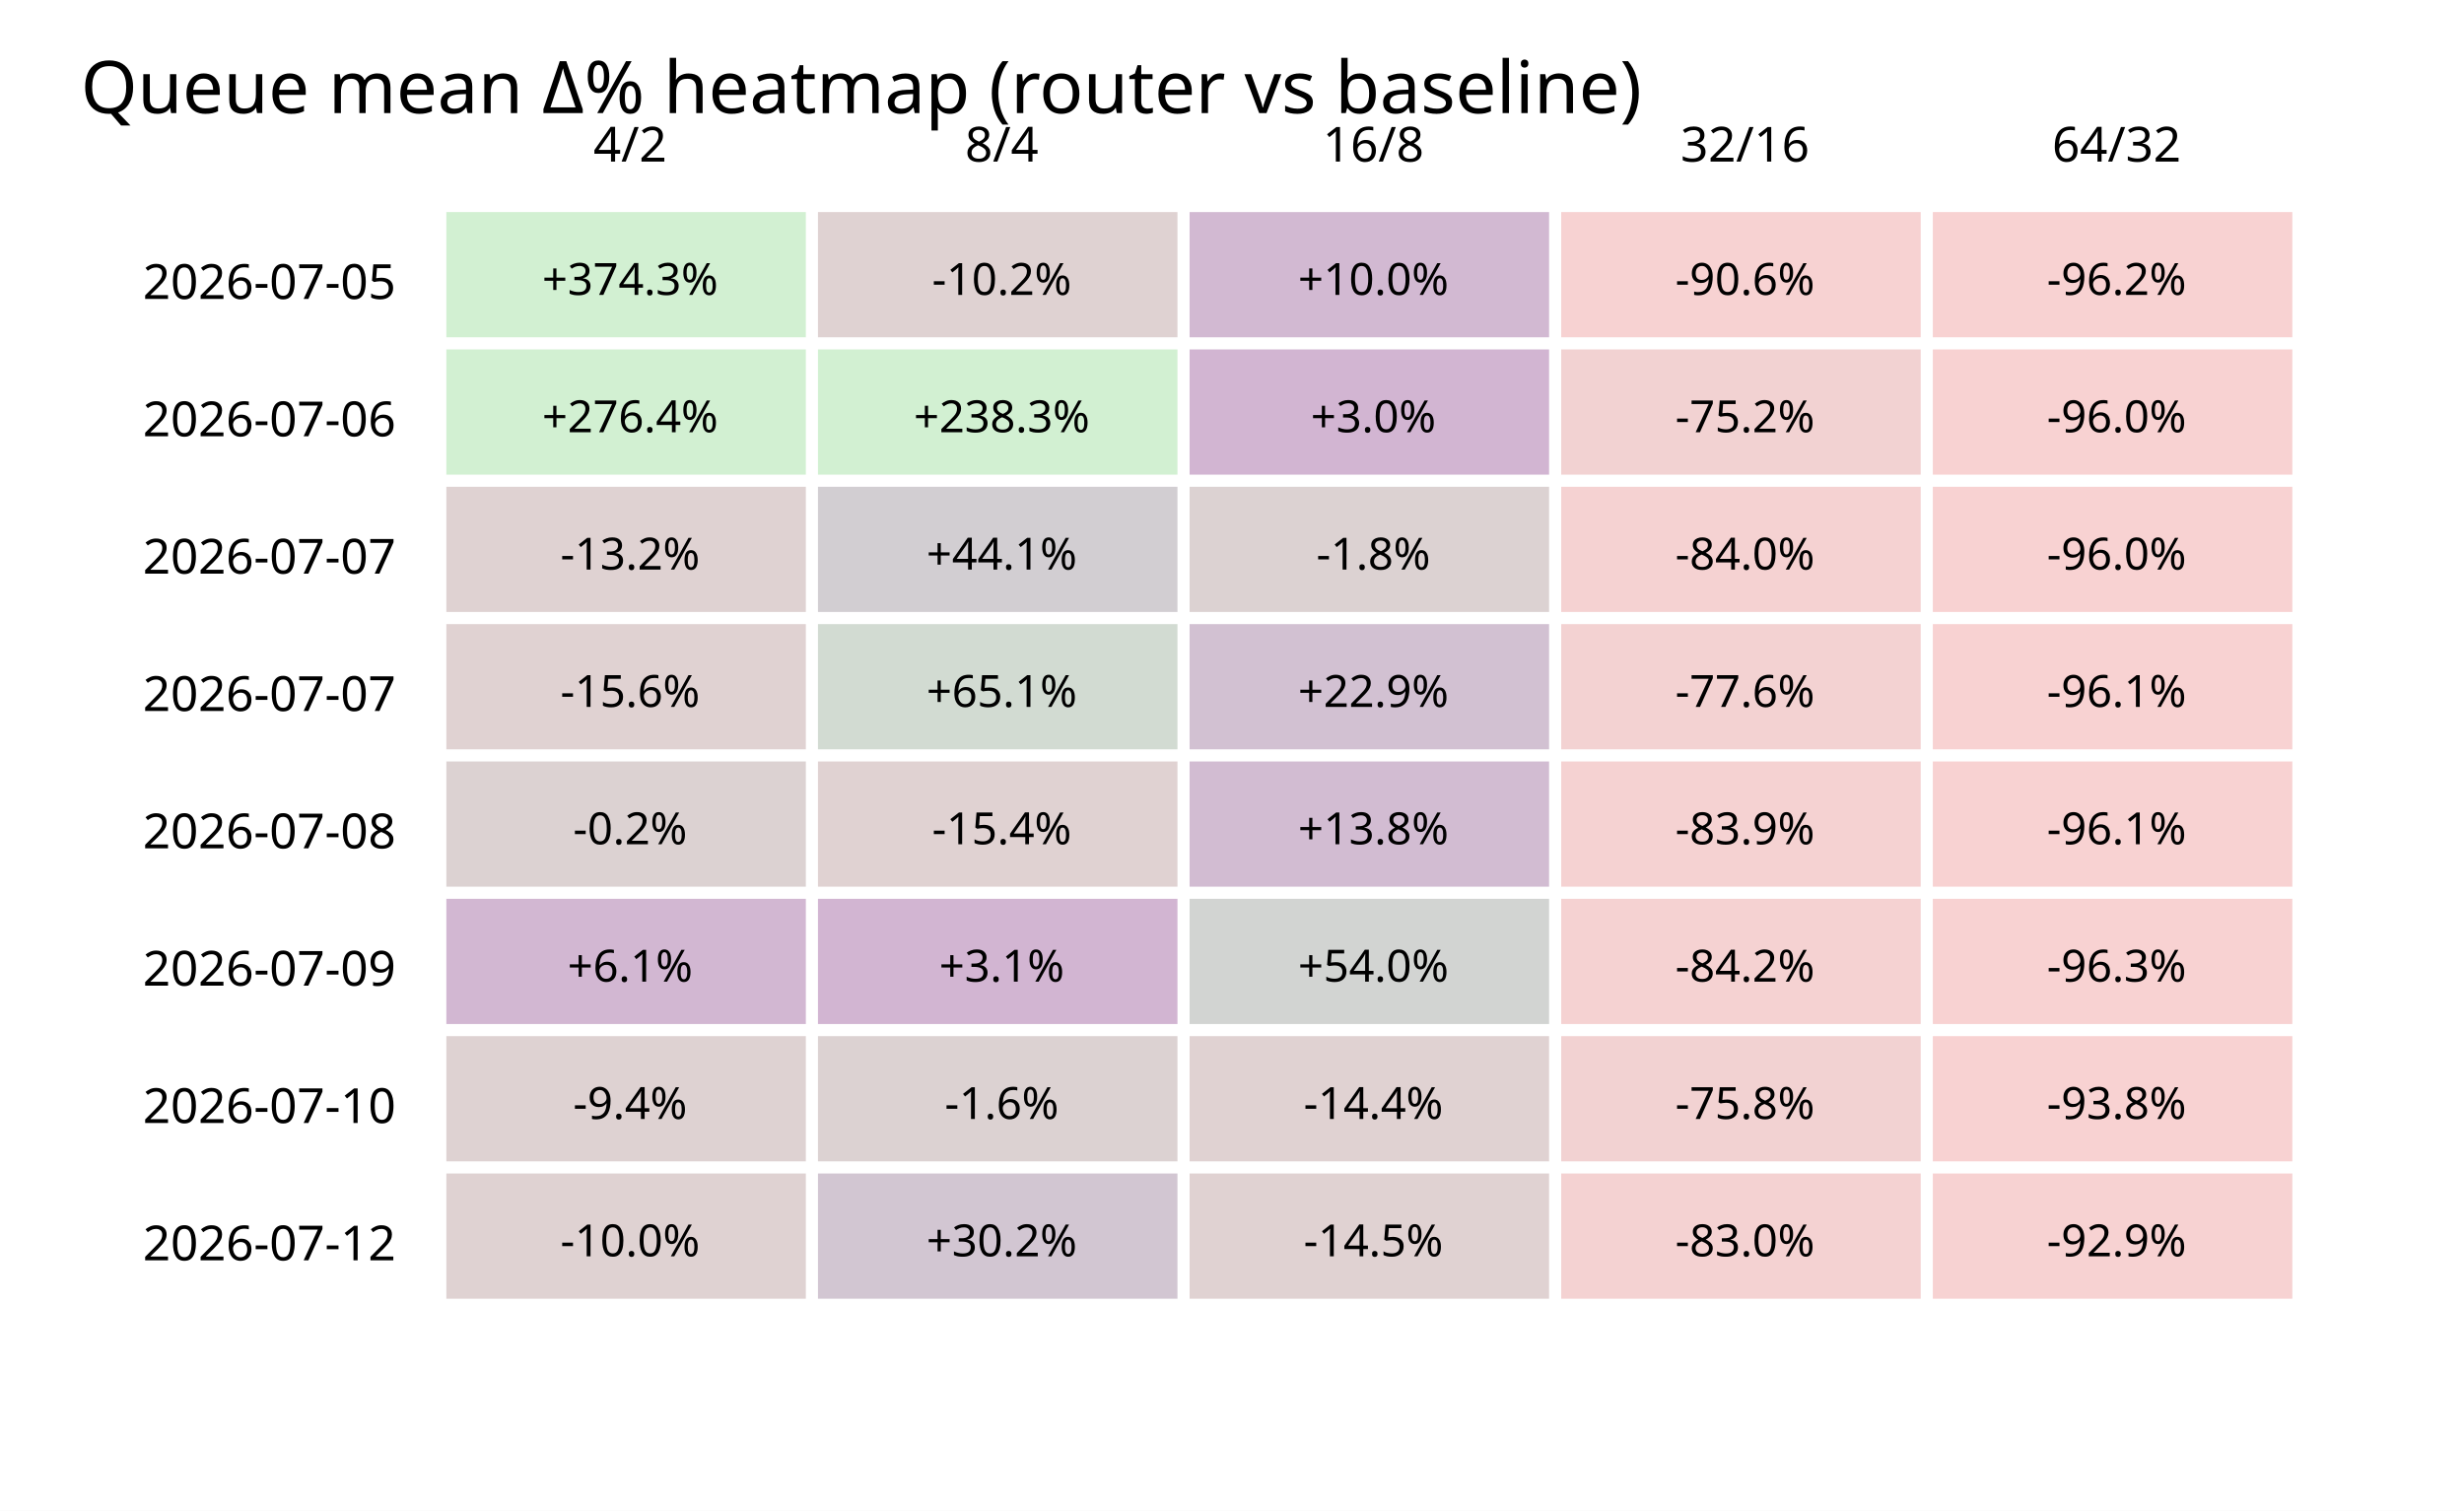
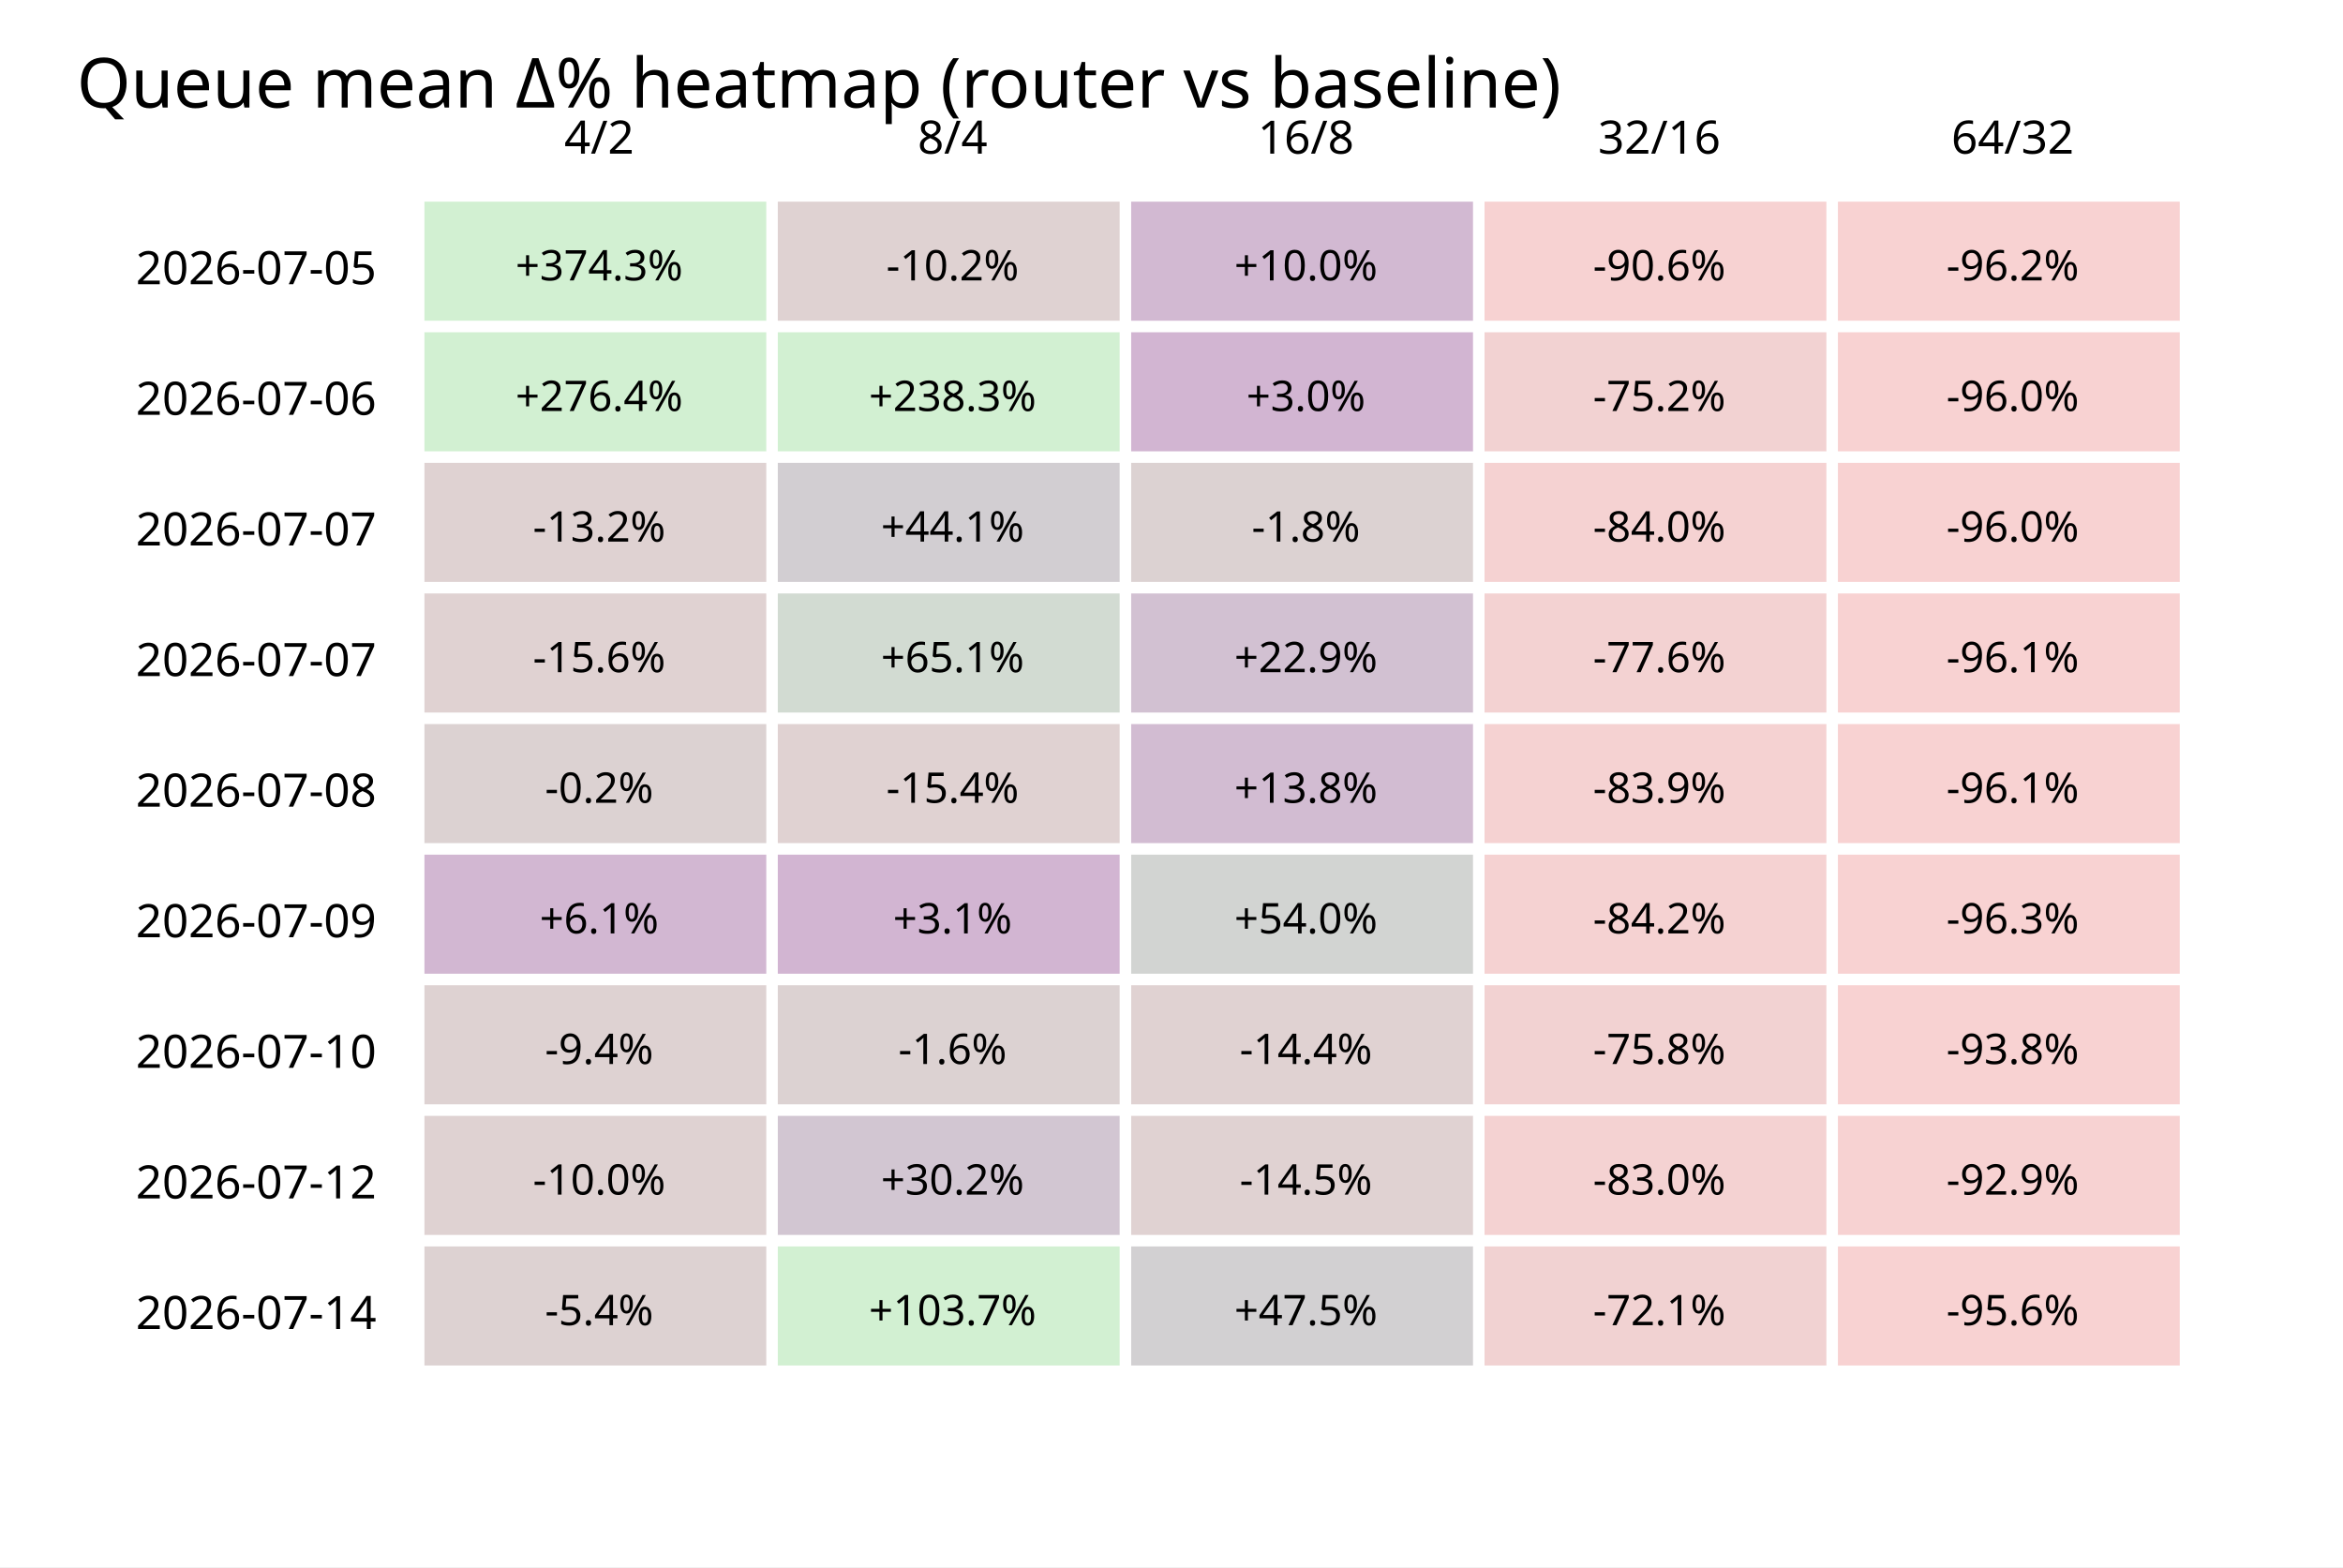
- <svg xmlns="http://www.w3.org/2000/svg" width="610" height="374" viewBox="0 0 610 374">
+ <svg xmlns="http://www.w3.org/2000/svg" width="610" height="408" viewBox="0 0 610 408">
  <rect width="100%" height="100%" fill="white" />
  <text x="20" y="28" font-size="18" font-family="sans-serif">Queue mean Δ% heatmap (router vs baseline)</text>
  <text x="156.0" y="40" text-anchor="middle" font-size="12" font-family="sans-serif">4/2</text>
  <text x="248.0" y="40" text-anchor="middle" font-size="12" font-family="sans-serif">8/4</text>
  <text x="340.0" y="40" text-anchor="middle" font-size="12" font-family="sans-serif">16/8</text>
  <text x="432.0" y="40" text-anchor="middle" font-size="12" font-family="sans-serif">32/16</text>
  <text x="524.0" y="40" text-anchor="middle" font-size="12" font-family="sans-serif">64/32</text>
  <text x="98" y="74" text-anchor="end" font-size="12" font-family="sans-serif">2026-07-05</text>
  <rect x="110" y="52" width="90" height="32" fill="rgb(210,240,210)" stroke="white" />
  <text x="156.0" y="73" text-anchor="middle" font-size="11" font-family="sans-serif">+374.3%</text>
  <rect x="202" y="52" width="90" height="32" fill="rgb(223,210,210)" stroke="white" />
  <text x="248.0" y="73" text-anchor="middle" font-size="11" font-family="sans-serif">-10.2%</text>
  <rect x="294" y="52" width="90" height="32" fill="rgb(210,185,210)" stroke="white" />
  <text x="340.0" y="73" text-anchor="middle" font-size="11" font-family="sans-serif">+10.0%</text>
  <rect x="386" y="52" width="90" height="32" fill="rgb(247,210,210)" stroke="white" />
  <text x="432.0" y="73" text-anchor="middle" font-size="11" font-family="sans-serif">-90.6%</text>
  <rect x="478" y="52" width="90" height="32" fill="rgb(248,210,210)" stroke="white" />
  <text x="524.0" y="73" text-anchor="middle" font-size="11" font-family="sans-serif">-96.2%</text>
  <text x="98" y="108" text-anchor="end" font-size="12" font-family="sans-serif">2026-07-06</text>
  <rect x="110" y="86" width="90" height="32" fill="rgb(210,240,210)" stroke="white" />
  <text x="156.0" y="107" text-anchor="middle" font-size="11" font-family="sans-serif">+276.4%</text>
  <rect x="202" y="86" width="90" height="32" fill="rgb(210,240,210)" stroke="white" />
  <text x="248.0" y="107" text-anchor="middle" font-size="11" font-family="sans-serif">+238.3%</text>
  <rect x="294" y="86" width="90" height="32" fill="rgb(210,181,210)" stroke="white" />
  <text x="340.0" y="107" text-anchor="middle" font-size="11" font-family="sans-serif">+3.0%</text>
  <rect x="386" y="86" width="90" height="32" fill="rgb(242,210,210)" stroke="white" />
  <text x="432.0" y="107" text-anchor="middle" font-size="11" font-family="sans-serif">-75.2%</text>
  <rect x="478" y="86" width="90" height="32" fill="rgb(248,210,210)" stroke="white" />
  <text x="524.0" y="107" text-anchor="middle" font-size="11" font-family="sans-serif">-96.0%</text>
  <text x="98" y="142" text-anchor="end" font-size="12" font-family="sans-serif">2026-07-07</text>
  <rect x="110" y="120" width="90" height="32" fill="rgb(223,210,210)" stroke="white" />
  <text x="156.0" y="141" text-anchor="middle" font-size="11" font-family="sans-serif">-13.2%</text>
  <rect x="202" y="120" width="90" height="32" fill="rgb(210,206,210)" stroke="white" />
  <text x="248.0" y="141" text-anchor="middle" font-size="11" font-family="sans-serif">+44.1%</text>
  <rect x="294" y="120" width="90" height="32" fill="rgb(220,210,210)" stroke="white" />
  <text x="340.0" y="141" text-anchor="middle" font-size="11" font-family="sans-serif">-1.8%</text>
  <rect x="386" y="120" width="90" height="32" fill="rgb(245,210,210)" stroke="white" />
  <text x="432.0" y="141" text-anchor="middle" font-size="11" font-family="sans-serif">-84.0%</text>
  <rect x="478" y="120" width="90" height="32" fill="rgb(248,210,210)" stroke="white" />
  <text x="524.0" y="141" text-anchor="middle" font-size="11" font-family="sans-serif">-96.0%</text>
  <text x="98" y="176" text-anchor="end" font-size="12" font-family="sans-serif">2026-07-07</text>
  <rect x="110" y="154" width="90" height="32" fill="rgb(224,210,210)" stroke="white" />
  <text x="156.0" y="175" text-anchor="middle" font-size="11" font-family="sans-serif">-15.6%</text>
  <rect x="202" y="154" width="90" height="32" fill="rgb(210,219,210)" stroke="white" />
  <text x="248.0" y="175" text-anchor="middle" font-size="11" font-family="sans-serif">+65.1%</text>
  <rect x="294" y="154" width="90" height="32" fill="rgb(210,193,210)" stroke="white" />
  <text x="340.0" y="175" text-anchor="middle" font-size="11" font-family="sans-serif">+22.9%</text>
  <rect x="386" y="154" width="90" height="32" fill="rgb(243,210,210)" stroke="white" />
  <text x="432.0" y="175" text-anchor="middle" font-size="11" font-family="sans-serif">-77.6%</text>
  <rect x="478" y="154" width="90" height="32" fill="rgb(248,210,210)" stroke="white" />
  <text x="524.0" y="175" text-anchor="middle" font-size="11" font-family="sans-serif">-96.1%</text>
  <text x="98" y="210" text-anchor="end" font-size="12" font-family="sans-serif">2026-07-08</text>
  <rect x="110" y="188" width="90" height="32" fill="rgb(220,210,210)" stroke="white" />
  <text x="156.0" y="209" text-anchor="middle" font-size="11" font-family="sans-serif">-0.2%</text>
  <rect x="202" y="188" width="90" height="32" fill="rgb(224,210,210)" stroke="white" />
  <text x="248.0" y="209" text-anchor="middle" font-size="11" font-family="sans-serif">-15.4%</text>
  <rect x="294" y="188" width="90" height="32" fill="rgb(210,188,210)" stroke="white" />
  <text x="340.0" y="209" text-anchor="middle" font-size="11" font-family="sans-serif">+13.8%</text>
  <rect x="386" y="188" width="90" height="32" fill="rgb(245,210,210)" stroke="white" />
  <text x="432.0" y="209" text-anchor="middle" font-size="11" font-family="sans-serif">-83.9%</text>
  <rect x="478" y="188" width="90" height="32" fill="rgb(248,210,210)" stroke="white" />
  <text x="524.0" y="209" text-anchor="middle" font-size="11" font-family="sans-serif">-96.1%</text>
  <text x="98" y="244" text-anchor="end" font-size="12" font-family="sans-serif">2026-07-09</text>
  <rect x="110" y="222" width="90" height="32" fill="rgb(210,183,210)" stroke="white" />
  <text x="156.0" y="243" text-anchor="middle" font-size="11" font-family="sans-serif">+6.1%</text>
  <rect x="202" y="222" width="90" height="32" fill="rgb(210,181,210)" stroke="white" />
  <text x="248.0" y="243" text-anchor="middle" font-size="11" font-family="sans-serif">+3.1%</text>
  <rect x="294" y="222" width="90" height="32" fill="rgb(210,212,210)" stroke="white" />
  <text x="340.0" y="243" text-anchor="middle" font-size="11" font-family="sans-serif">+54.0%</text>
  <rect x="386" y="222" width="90" height="32" fill="rgb(245,210,210)" stroke="white" />
  <text x="432.0" y="243" text-anchor="middle" font-size="11" font-family="sans-serif">-84.2%</text>
  <rect x="478" y="222" width="90" height="32" fill="rgb(248,210,210)" stroke="white" />
  <text x="524.0" y="243" text-anchor="middle" font-size="11" font-family="sans-serif">-96.3%</text>
  <text x="98" y="278" text-anchor="end" font-size="12" font-family="sans-serif">2026-07-10</text>
  <rect x="110" y="256" width="90" height="32" fill="rgb(222,210,210)" stroke="white" />
  <text x="156.0" y="277" text-anchor="middle" font-size="11" font-family="sans-serif">-9.4%</text>
  <rect x="202" y="256" width="90" height="32" fill="rgb(220,210,210)" stroke="white" />
  <text x="248.0" y="277" text-anchor="middle" font-size="11" font-family="sans-serif">-1.6%</text>
  <rect x="294" y="256" width="90" height="32" fill="rgb(224,210,210)" stroke="white" />
  <text x="340.0" y="277" text-anchor="middle" font-size="11" font-family="sans-serif">-14.4%</text>
  <rect x="386" y="256" width="90" height="32" fill="rgb(242,210,210)" stroke="white" />
  <text x="432.0" y="277" text-anchor="middle" font-size="11" font-family="sans-serif">-75.8%</text>
  <rect x="478" y="256" width="90" height="32" fill="rgb(248,210,210)" stroke="white" />
  <text x="524.0" y="277" text-anchor="middle" font-size="11" font-family="sans-serif">-93.8%</text>
  <text x="98" y="312" text-anchor="end" font-size="12" font-family="sans-serif">2026-07-12</text>
  <rect x="110" y="290" width="90" height="32" fill="rgb(223,210,210)" stroke="white" />
  <text x="156.0" y="311" text-anchor="middle" font-size="11" font-family="sans-serif">-10.0%</text>
  <rect x="202" y="290" width="90" height="32" fill="rgb(210,198,210)" stroke="white" />
  <text x="248.0" y="311" text-anchor="middle" font-size="11" font-family="sans-serif">+30.2%</text>
  <rect x="294" y="290" width="90" height="32" fill="rgb(224,210,210)" stroke="white" />
  <text x="340.0" y="311" text-anchor="middle" font-size="11" font-family="sans-serif">-14.5%</text>
  <rect x="386" y="290" width="90" height="32" fill="rgb(244,210,210)" stroke="white" />
  <text x="432.0" y="311" text-anchor="middle" font-size="11" font-family="sans-serif">-83.0%</text>
  <rect x="478" y="290" width="90" height="32" fill="rgb(247,210,210)" stroke="white" />
  <text x="524.0" y="311" text-anchor="middle" font-size="11" font-family="sans-serif">-92.9%</text>
+   <text x="98" y="346" text-anchor="end" font-size="12" font-family="sans-serif">2026-07-14</text>
+   <rect x="110" y="324" width="90" height="32" fill="rgb(221,210,210)" stroke="white" />
+   <text x="156.0" y="345" text-anchor="middle" font-size="11" font-family="sans-serif">-5.4%</text>
+   <rect x="202" y="324" width="90" height="32" fill="rgb(210,240,210)" stroke="white" />
+   <text x="248.0" y="345" text-anchor="middle" font-size="11" font-family="sans-serif">+103.7%</text>
+   <rect x="294" y="324" width="90" height="32" fill="rgb(210,208,210)" stroke="white" />
+   <text x="340.0" y="345" text-anchor="middle" font-size="11" font-family="sans-serif">+47.5%</text>
+   <rect x="386" y="324" width="90" height="32" fill="rgb(241,210,210)" stroke="white" />
+   <text x="432.0" y="345" text-anchor="middle" font-size="11" font-family="sans-serif">-72.1%</text>
+   <rect x="478" y="324" width="90" height="32" fill="rgb(248,210,210)" stroke="white" />
+   <text x="524.0" y="345" text-anchor="middle" font-size="11" font-family="sans-serif">-95.6%</text>
</svg>
